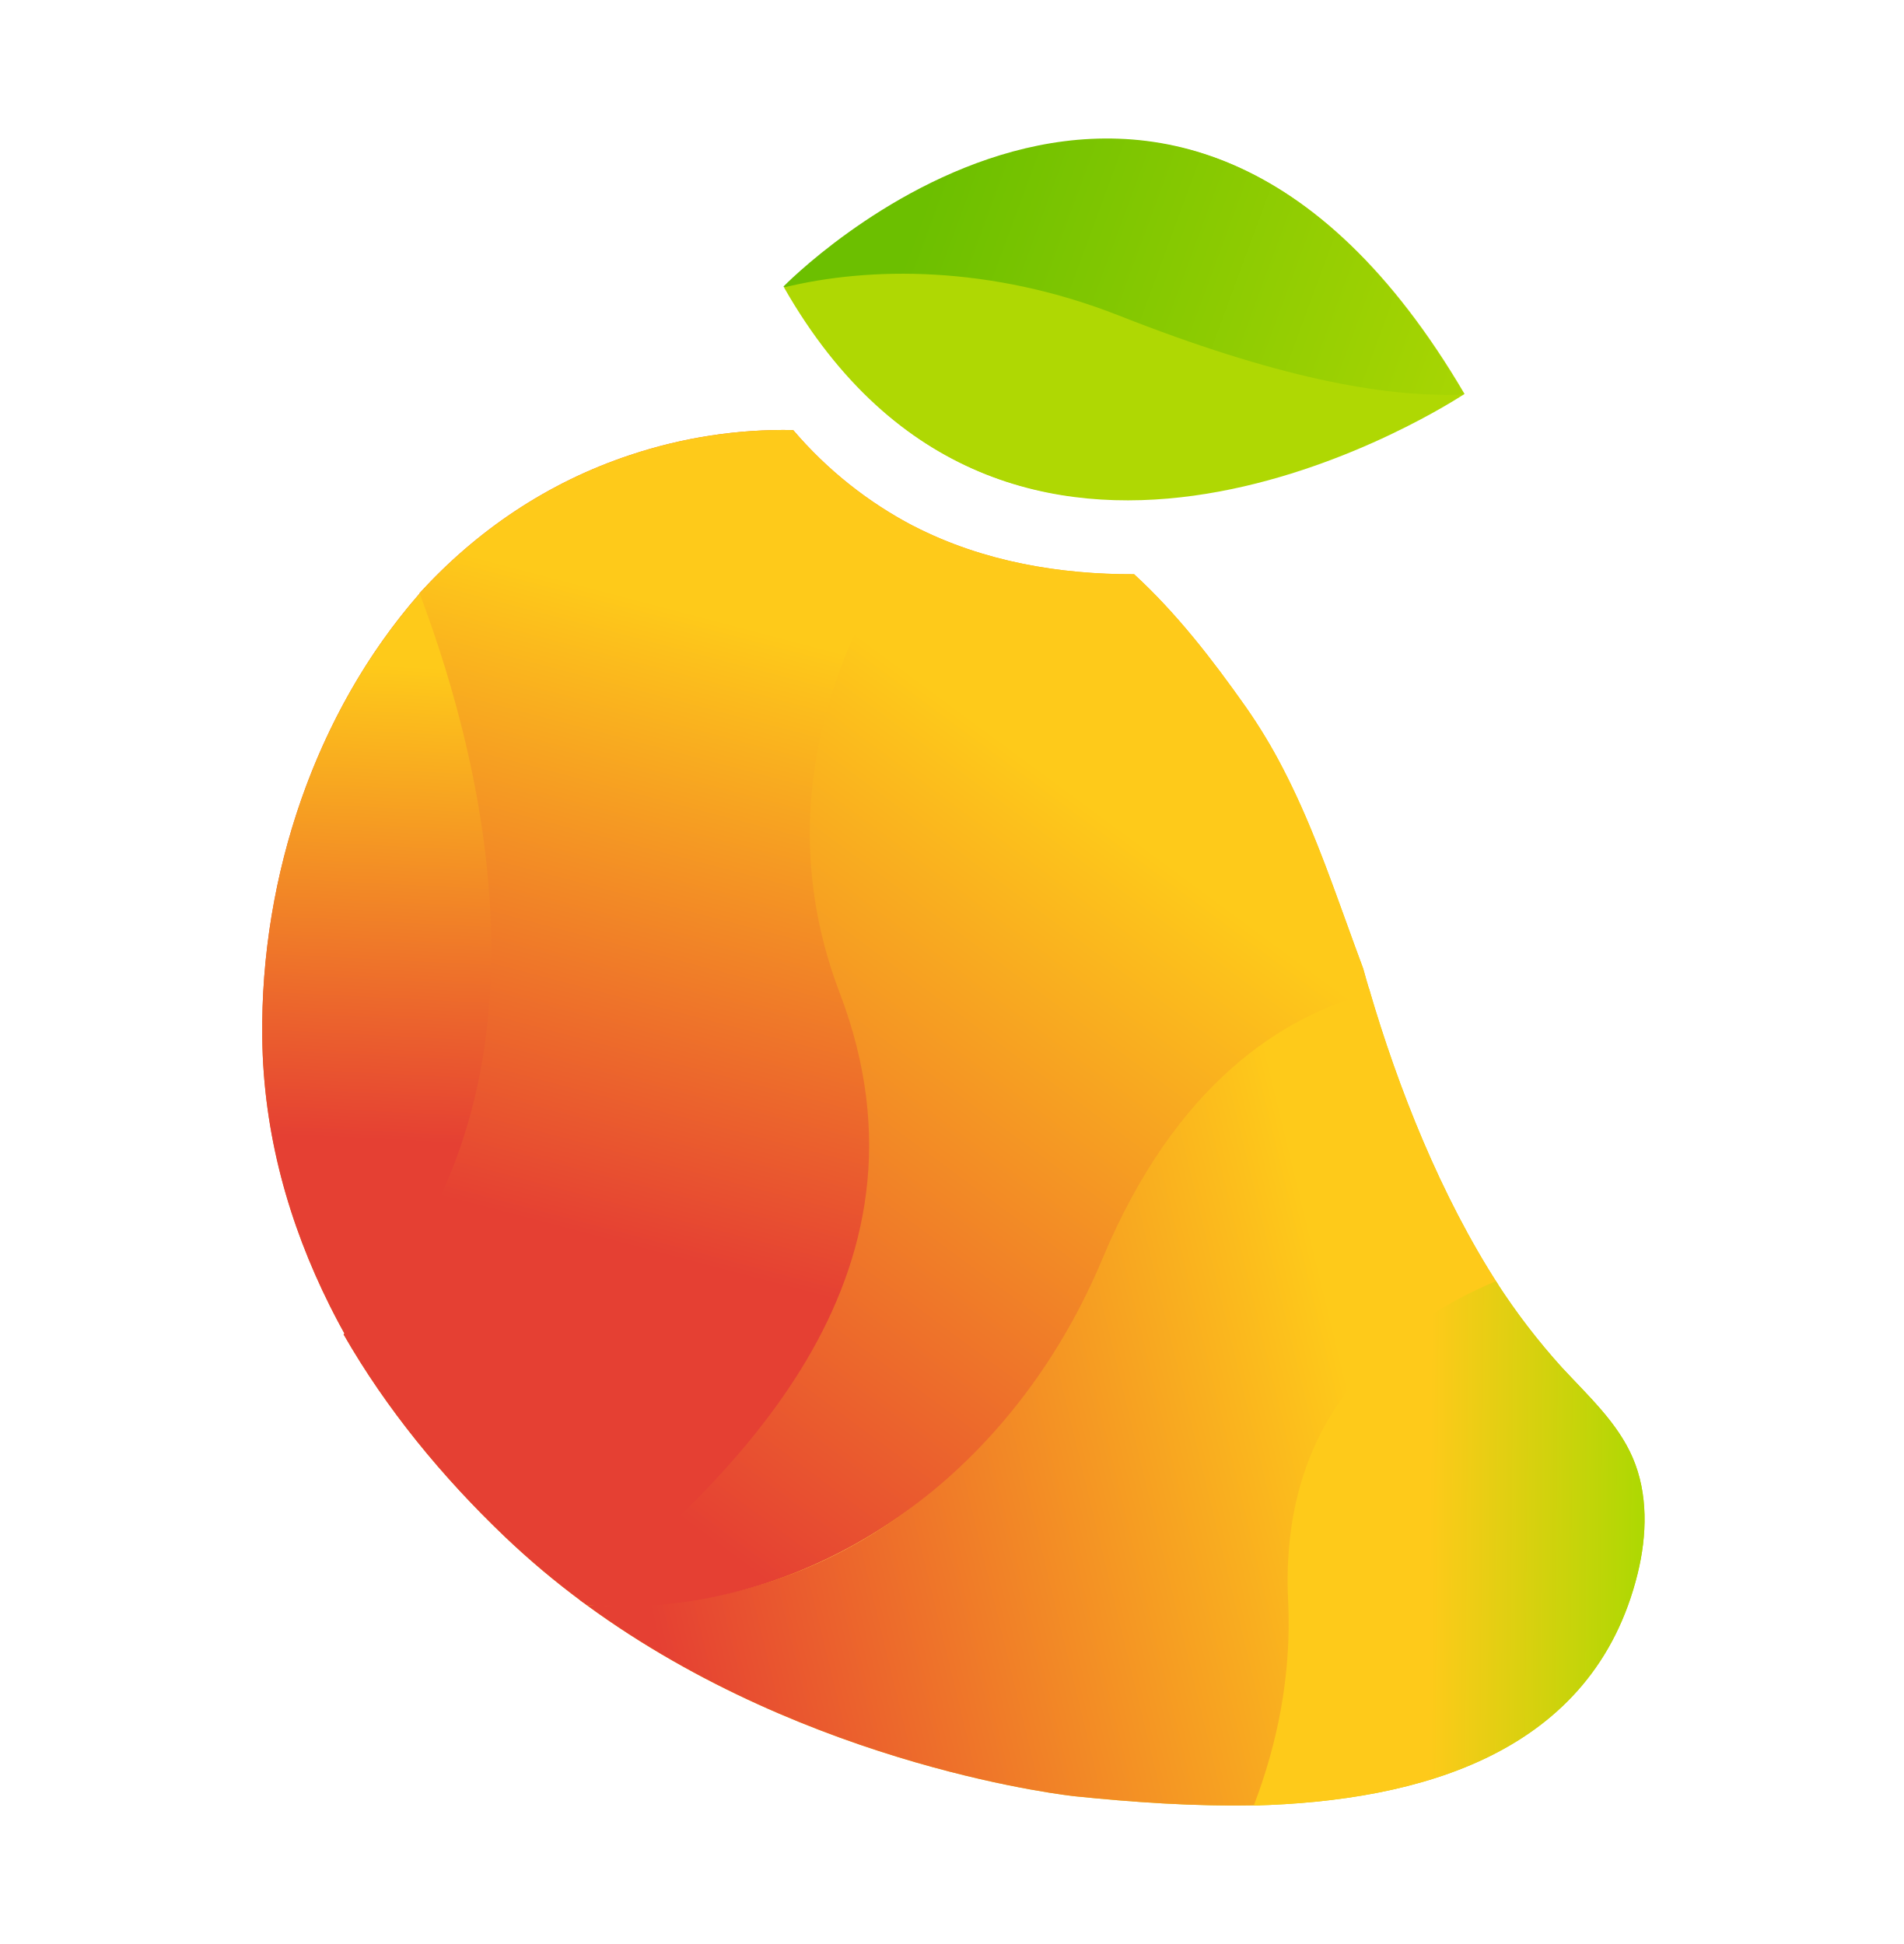
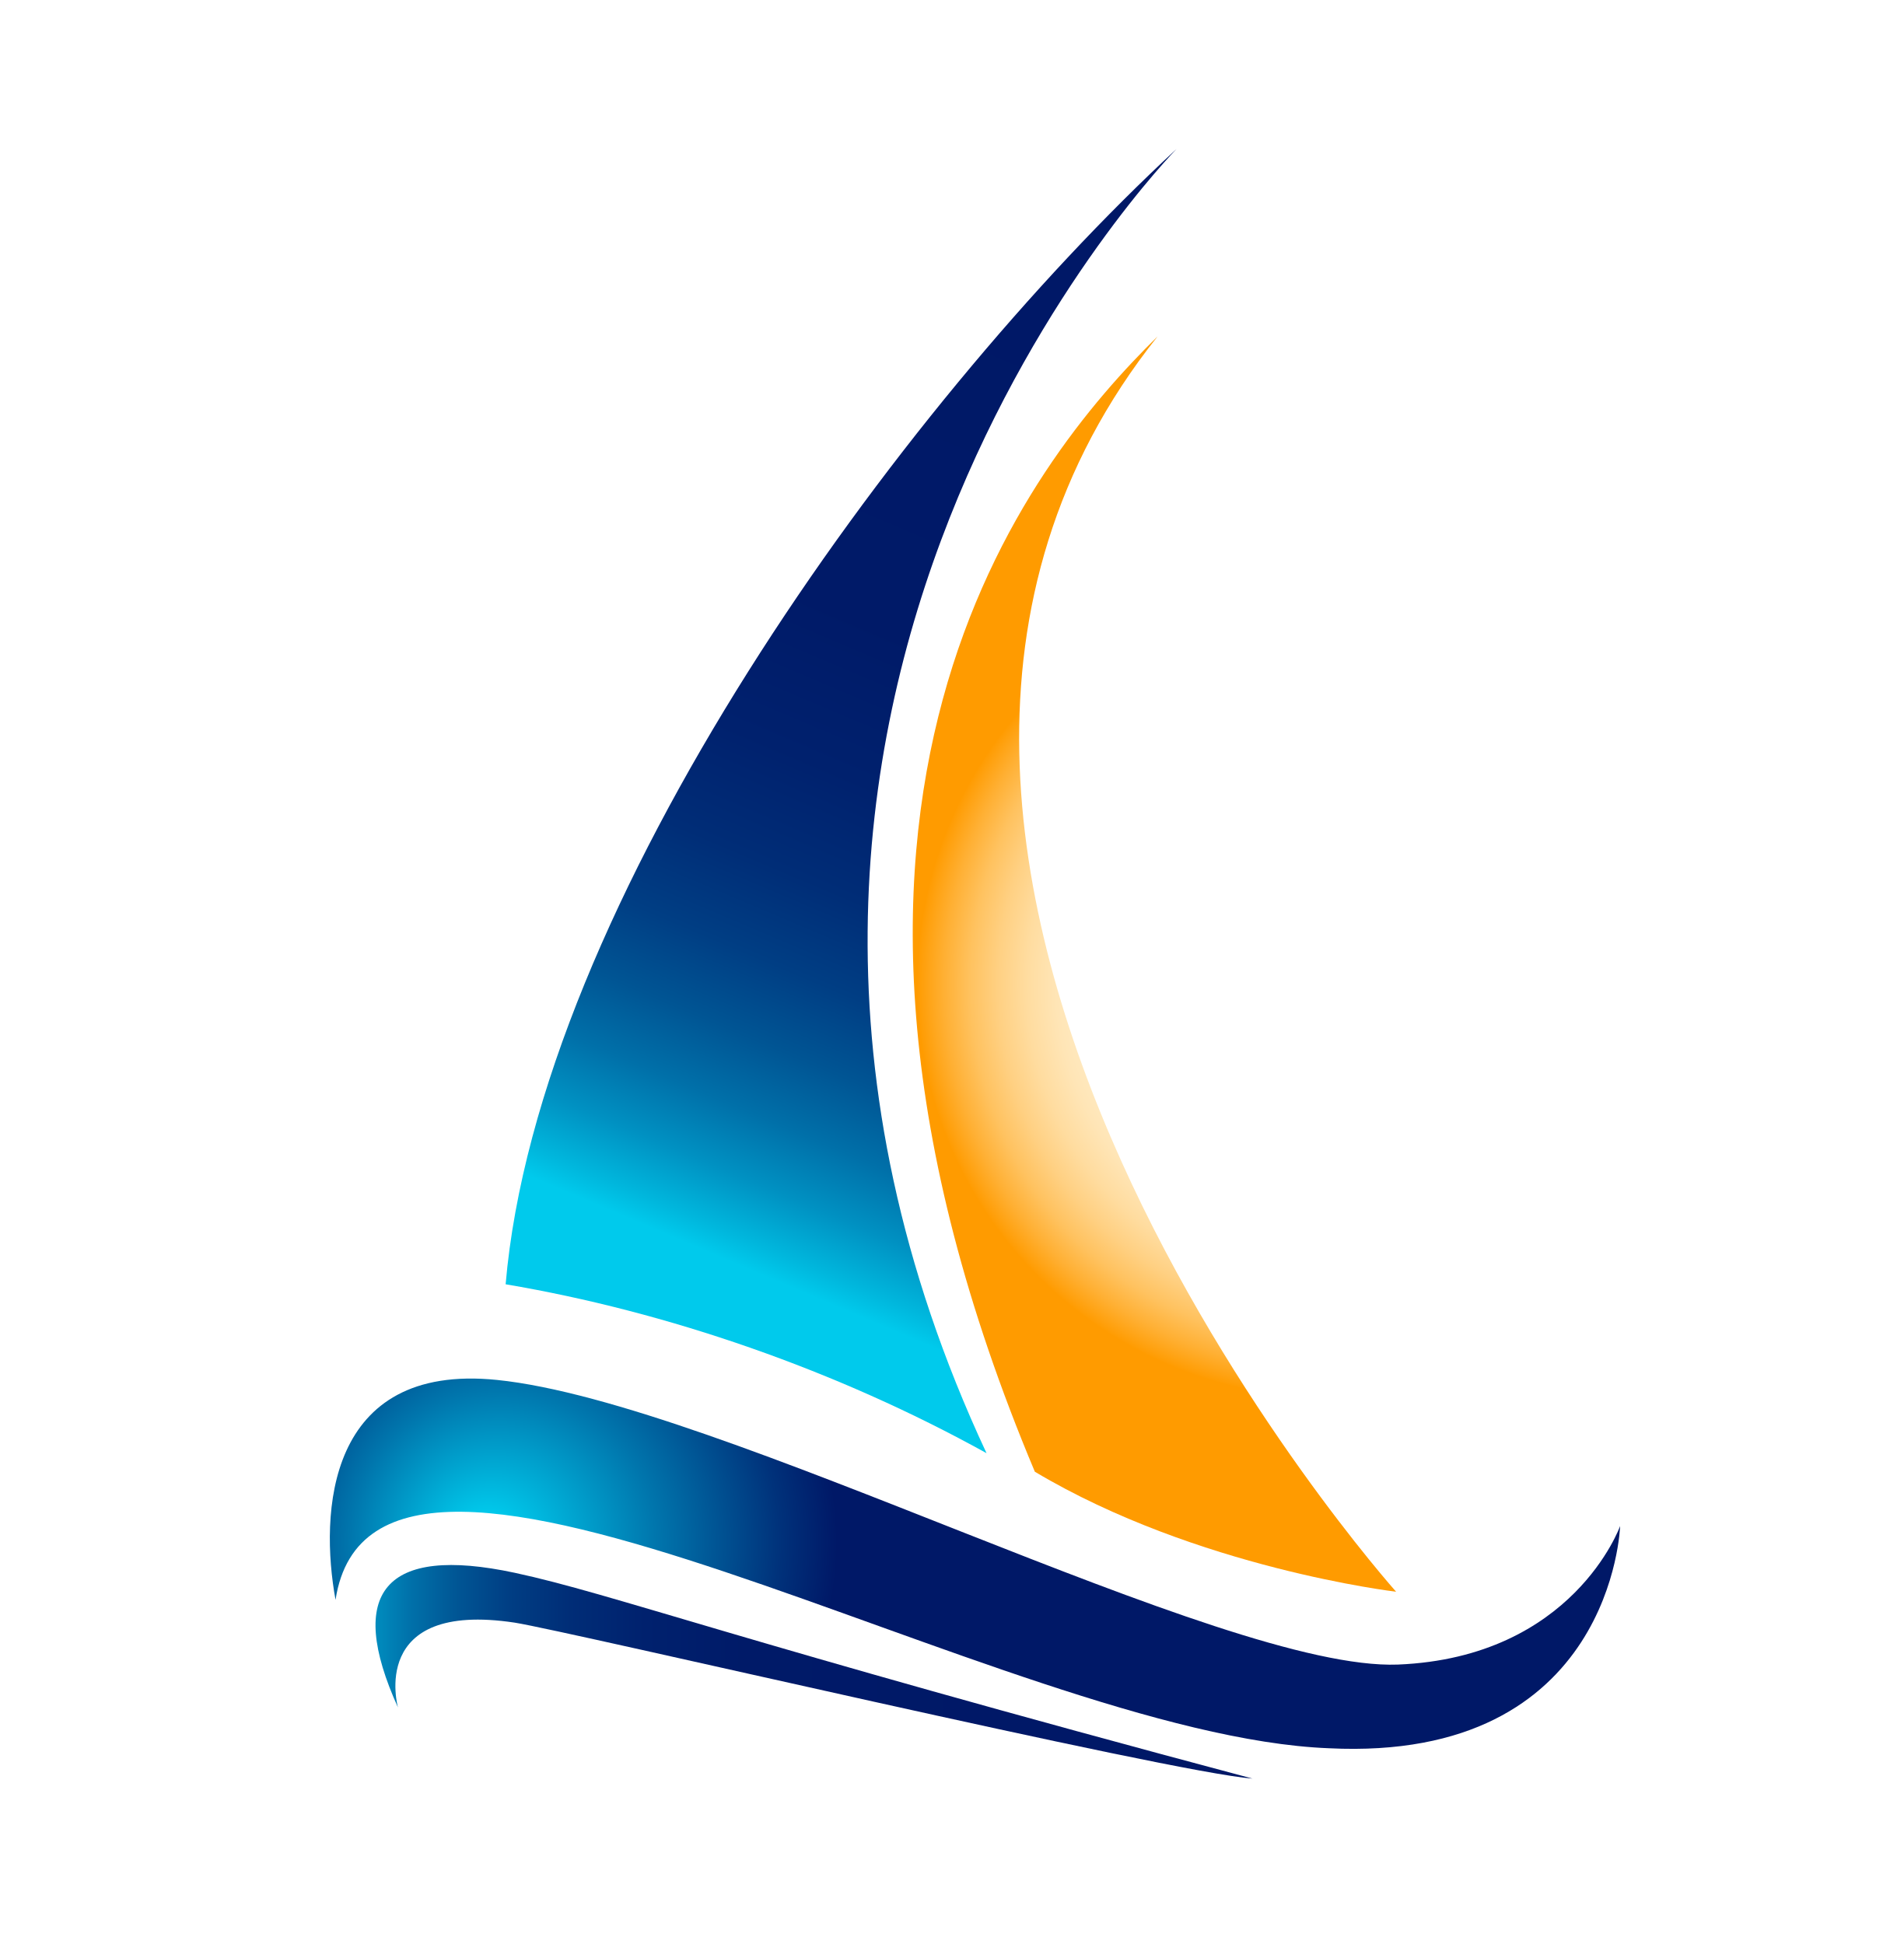
- <svg xmlns="http://www.w3.org/2000/svg" width="985" height="1006" viewBox="0 0 985 1006" fill="none">
-   <path fill-rule="evenodd" clip-rule="evenodd" d="M472.746 272.289C472.751 272.283 472.755 272.276 472.76 272.27C509.05 290.89 548.76 297.27 586.76 297.16C608.84 317.44 627.21 341.26 644.47 365.72C651.627 375.937 658.082 386.628 663.79 397.72C676.989 423.136 686.696 450.028 696.518 477.237C699.398 485.217 702.289 493.225 705.28 501.23C706.217 504.656 707.196 508.084 708.217 511.514L708.27 511.5C723.44 563.53 745.59 619.11 775.27 665L775.241 665.012C785.058 680.087 796.055 694.361 808.13 707.7C810.506 710.27 812.936 712.816 815.369 715.365L815.37 715.366L815.371 715.367L815.374 715.37C826.742 727.28 838.19 739.274 844.68 754.28C852.76 772.98 852.14 794.49 847.28 814.28C824.35 907.56 734.52 932.07 648.67 934.33L648.711 934.223C616.522 934.864 584.556 932.465 556.21 929.56C556.21 929.56 419.5 915.41 303.62 830.69L299.88 827.91C299.88 827.91 299.88 827.91 299.881 827.909C286.355 817.83 273.451 806.941 261.24 795.3C228.76 764.3 199.86 729.14 177.76 690.54C177.908 690.392 178.055 690.243 178.203 690.095C175.587 685.388 173.079 680.633 170.68 675.83C149.3 633.04 136.27 586.46 135.68 536.95C134.674 453.873 163.095 368.795 217.118 307.113C217.098 307.062 217.079 307.011 217.06 306.96C246.31 274.92 282.87 249.75 326.15 235.42C353.283 226.354 381.768 222.001 410.37 222.55C427.775 242.987 448.954 259.874 472.746 272.289ZM406.153 815.85C425.711 808.711 444.24 799.11 461.518 787.279C444.131 799.029 425.575 808.637 406.153 815.85Z" fill="url(#paint0_linear)" />
-   <path fill-rule="evenodd" clip-rule="evenodd" d="M756.498 204.628C756.512 204.628 756.526 204.628 756.54 204.627L757.72 203.867C605.3 -56.133 406 148.567 406 148.567L406.285 149.068C406.273 149.071 406.262 149.074 406.25 149.077C520.856 350.01 738.664 216.087 756.498 204.628Z" fill="url(#paint1_linear)" />
-   <path d="M567.56 652.44C525.56 752.84 444.92 819.32 347.22 829.39C345.12 829.67 318.38 831.78 303.62 830.69C419.5 915.41 556.21 929.56 556.21 929.56C585.48 932.56 618.61 935.02 651.86 934.15C663.57 903.58 670.16 868.58 668.27 828.87C663.88 736.64 717.36 689.29 775.27 665C745.59 619.11 723.44 563.53 708.27 511.5C663.05 523.53 605.62 561.36 567.56 652.44Z" fill="url(#paint2_linear)" />
-   <path d="M666.44 828.22C668.34 867.93 660.38 903.76 648.67 934.33C734.52 932.07 824.35 907.56 847.28 814.28C852.14 794.49 852.76 772.98 844.68 754.28C836.8 736.06 821.61 722.28 808.13 707.7C795.519 693.769 784.084 678.818 773.94 663C716.08 687.3 662.05 736 666.44 828.22Z" fill="url(#paint3_linear)" />
-   <path d="M705.28 501.23C692.09 465.93 680.86 430.59 663.79 397.72C658.082 386.628 651.627 375.937 644.47 365.72C627.21 341.26 608.84 317.44 586.76 297.16C548.76 297.27 509.05 290.89 472.76 272.27C436 324.41 393.94 412.86 432.44 513.82C489.29 662.92 373.92 764.82 299.88 827.91L303.62 830.69C317.502 831.773 331.455 831.573 345.3 830.09C442.99 820.01 528.3 751.93 570.3 651.54C608.37 560.46 663.75 525.86 708.91 513.82C707.637 509.62 706.427 505.423 705.28 501.23Z" fill="url(#paint4_linear)" />
-   <path d="M221.09 302.67C164.49 364.67 134.65 451.86 135.68 536.95C136.27 586.46 149.3 633.04 170.68 675.83C173.887 682.25 177.287 688.583 180.88 694.83C299.87 575.39 256.88 397.42 221.09 302.67Z" fill="url(#paint5_linear)" />
-   <path d="M434.44 513.82C395.94 412.82 437.06 324.95 473.77 272.82C449.561 260.357 428.024 243.28 410.37 222.55C381.768 222.001 353.283 226.354 326.15 235.42C282.87 249.75 246.31 274.92 217.06 306.96C252.06 399.63 294.12 573.72 177.76 690.54C199.86 729.14 228.76 764.3 261.24 795.3C274.051 807.513 287.625 818.899 301.88 829.39C375.92 766.33 491.29 662.92 434.44 513.82Z" fill="url(#paint6_linear)" />
-   <path d="M578 165.13C658.57 196.92 715 205.53 755.91 204.3L757.09 203.54C604.67 -56.46 405.37 148.24 405.37 148.24L405.66 148.75C448.65 141.13 511.13 138.76 578 165.13Z" fill="url(#paint7_linear)" />
-   <path d="M579 163.33C512.17 137 449.33 138 405.62 148.75C520.23 349.69 738.05 215.75 755.87 204.3C714.93 205.53 659.57 195.12 579 163.33Z" fill="url(#paint8_linear)" />
-   <defs>
-     <linearGradient id="paint0_linear" x1="46.5" y1="344.5" x2="978.5" y2="903" gradientUnits="userSpaceOnUse">
-       <stop stop-color="#E54033" />
-       <stop offset="0.49" stop-color="#FECA1A" />
-       <stop offset="1" stop-color="#AFD803" />
-     </linearGradient>
-     <linearGradient id="paint1_linear" x1="263767" y1="31225.5" x2="205421" y2="-28791.6" gradientUnits="userSpaceOnUse">
-       <stop offset="0.15" stop-color="#6CBF00" />
-       <stop offset="1" stop-color="#AFD803" />
-     </linearGradient>
-     <linearGradient id="paint2_linear" x1="207.43" y1="837.73" x2="791.43" y2="695.73" gradientUnits="userSpaceOnUse">
-       <stop offset="0.21" stop-color="#E54033" />
-       <stop offset="0.84" stop-color="#FECA1A" />
-     </linearGradient>
-     <linearGradient id="paint3_linear" x1="667.54" y1="798.34" x2="847.74" y2="799.69" gradientUnits="userSpaceOnUse">
-       <stop stop-color="#FECA1A" />
-       <stop offset="0.4" stop-color="#FECA1A" />
-       <stop offset="1" stop-color="#AFD803" />
-     </linearGradient>
-     <linearGradient id="paint4_linear" x1="259.65" y1="841.37" x2="629.1" y2="341.2" gradientUnits="userSpaceOnUse">
-       <stop offset="0.16" stop-color="#E54033" />
-       <stop offset="0.84" stop-color="#FECA1A" />
-     </linearGradient>
-     <linearGradient id="paint5_linear" x1="205.85" y1="344.39" x2="189.49" y2="667.45" gradientUnits="userSpaceOnUse">
-       <stop stop-color="#FECA1A" />
-       <stop offset="0.76" stop-color="#E54033" />
-     </linearGradient>
-     <linearGradient id="paint6_linear" x1="386.58" y1="260.5" x2="287.91" y2="635.17" gradientUnits="userSpaceOnUse">
-       <stop offset="0.16" stop-color="#FECA1A" />
-       <stop offset="1" stop-color="#E54033" />
-     </linearGradient>
-     <linearGradient id="paint7_linear" x1="424.8" y1="81.12" x2="790.13" y2="215.78" gradientUnits="userSpaceOnUse">
-       <stop offset="0.15" stop-color="#6CBF00" />
-       <stop offset="1" stop-color="#AFD803" />
-     </linearGradient>
-     <linearGradient id="paint8_linear" x1="263766" y1="31225.2" x2="205420" y2="-28791.9" gradientUnits="userSpaceOnUse">
-       <stop offset="0.15" stop-color="#6CBF00" />
-       <stop offset="1" stop-color="#AFD803" />
-     </linearGradient>
-   </defs>
+ <svg xmlns="http://www.w3.org/2000/svg" version="1.1" x="0px" y="0px" viewBox="0 0 985 1006" style="enable-background:new 0 0 985 1006;" xml:space="preserve">
+   <style type="text/css">
+ 	.st0{fill:url(#SVGID_1_);}
+ 	.st1{fill:url(#SVGID_2_);}
+ 	.st2{fill:url(#SVGID_3_);}
+ 	.st3{fill:url(#SVGID_4_);}
+ </style>
+   <g id="Layer_1">
+ </g>
+   <g id="Layer_2">
+     <g id="SAIL">
+       <linearGradient id="SVGID_1_" gradientUnits="userSpaceOnUse" x1="372.019" y1="-244.881" x2="636.331" y2="377.8" gradientTransform="matrix(1 0 0 -1 0 466.6)">
+         <stop offset="8.317282e-02" style="stop-color:#00CAEC" />
+         <stop offset="0.103" style="stop-color:#00B7DD" />
+         <stop offset="0.146" style="stop-color:#0091C2" />
+         <stop offset="0.194" style="stop-color:#0070A9" />
+         <stop offset="0.247" style="stop-color:#005594" />
+         <stop offset="0.306" style="stop-color:#003E84" />
+         <stop offset="0.375" style="stop-color:#002D77" />
+         <stop offset="0.46" style="stop-color:#00216E" />
+         <stop offset="0.576" style="stop-color:#001A68" />
+         <stop offset="0.874" style="stop-color:#001867" />
+       </linearGradient>
+       <path class="st0" d="M608.7,77.1C463.7,211.2,278.4,468.4,261.6,664.6c83.5,14.1,171.2,44.4,248.8,87.4    C328.2,361.9,608.7,77.1,608.7,77.1z" />
+       <radialGradient id="SVGID_2_" cx="688.824" cy="-42.583" r="214.363" gradientTransform="matrix(1 0 0 -1 0 466.6)" gradientUnits="userSpaceOnUse">
+         <stop offset="0.372" style="stop-color:#FFF1D2" />
+         <stop offset="0.495" style="stop-color:#FFF0CF" />
+         <stop offset="0.585" style="stop-color:#FFECC6" />
+         <stop offset="0.664" style="stop-color:#FFE5B6" />
+         <stop offset="0.737" style="stop-color:#FFDC9F" />
+         <stop offset="0.806" style="stop-color:#FFD082" />
+         <stop offset="0.872" style="stop-color:#FFC25F" />
+         <stop offset="0.935" style="stop-color:#FFB034" />
+         <stop offset="0.995" style="stop-color:#FF9D05" />
+         <stop offset="1" style="stop-color:#FF9B00" />
+       </radialGradient>
+       <path class="st1" d="M598.9,174.1c-65.8,64.7-209.4,240.3-63.5,587.5c83.8,50,186.9,62.1,186.9,62.1S383.6,444.5,598.9,174.1z" />
+       <radialGradient id="SVGID_3_" cx="270.794" cy="-331.619" r="162.399" fx="250.091" fy="-330.986" gradientTransform="matrix(1 0 0 -1 0 466.6)" gradientUnits="userSpaceOnUse">
+         <stop offset="8.317282e-02" style="stop-color:#00CAEC" />
+         <stop offset="0.486" style="stop-color:#0076AD" />
+         <stop offset="0.837" style="stop-color:#00327B" />
+         <stop offset="1" style="stop-color:#001867" />
+       </radialGradient>
+       <path class="st2" d="M173.6,827.9c-8.2-44.7-4.8-122.8,83.5-113.8c115.8,11.8,375.3,150.7,466.1,147.3c90.8-3.7,115-71.7,115-71.7    s-3.7,122.3-150.7,115C519.6,898.2,194.1,693.6,173.6,827.9z" />
+       <linearGradient id="SVGID_4_" gradientUnits="userSpaceOnUse" x1="124.888" y1="-398.541" x2="578.689" y2="-398.541" gradientTransform="matrix(1 0 0 -1 0 466.6)">
+         <stop offset="8.317282e-02" style="stop-color:#00CAEC" />
+         <stop offset="0.103" style="stop-color:#00B7DD" />
+         <stop offset="0.146" style="stop-color:#0091C2" />
+         <stop offset="0.194" style="stop-color:#0070A9" />
+         <stop offset="0.247" style="stop-color:#005594" />
+         <stop offset="0.306" style="stop-color:#003E84" />
+         <stop offset="0.375" style="stop-color:#002D77" />
+         <stop offset="0.46" style="stop-color:#00216E" />
+         <stop offset="0.576" style="stop-color:#001A68" />
+         <stop offset="0.874" style="stop-color:#001867" />
+       </linearGradient>
+       <path class="st3" d="M205.9,883.6c-27-59.6-7-84.1,60.4-69.7c51.2,11,113.8,35.1,381.7,106.5c-42.2-3.1-353.4-76.2-381.7-80.7    C190.2,828.2,205.9,883.6,205.9,883.6z" />
+     </g>
+     <g id="SAIL_copia">
+ 	</g>
+   </g>
</svg>
